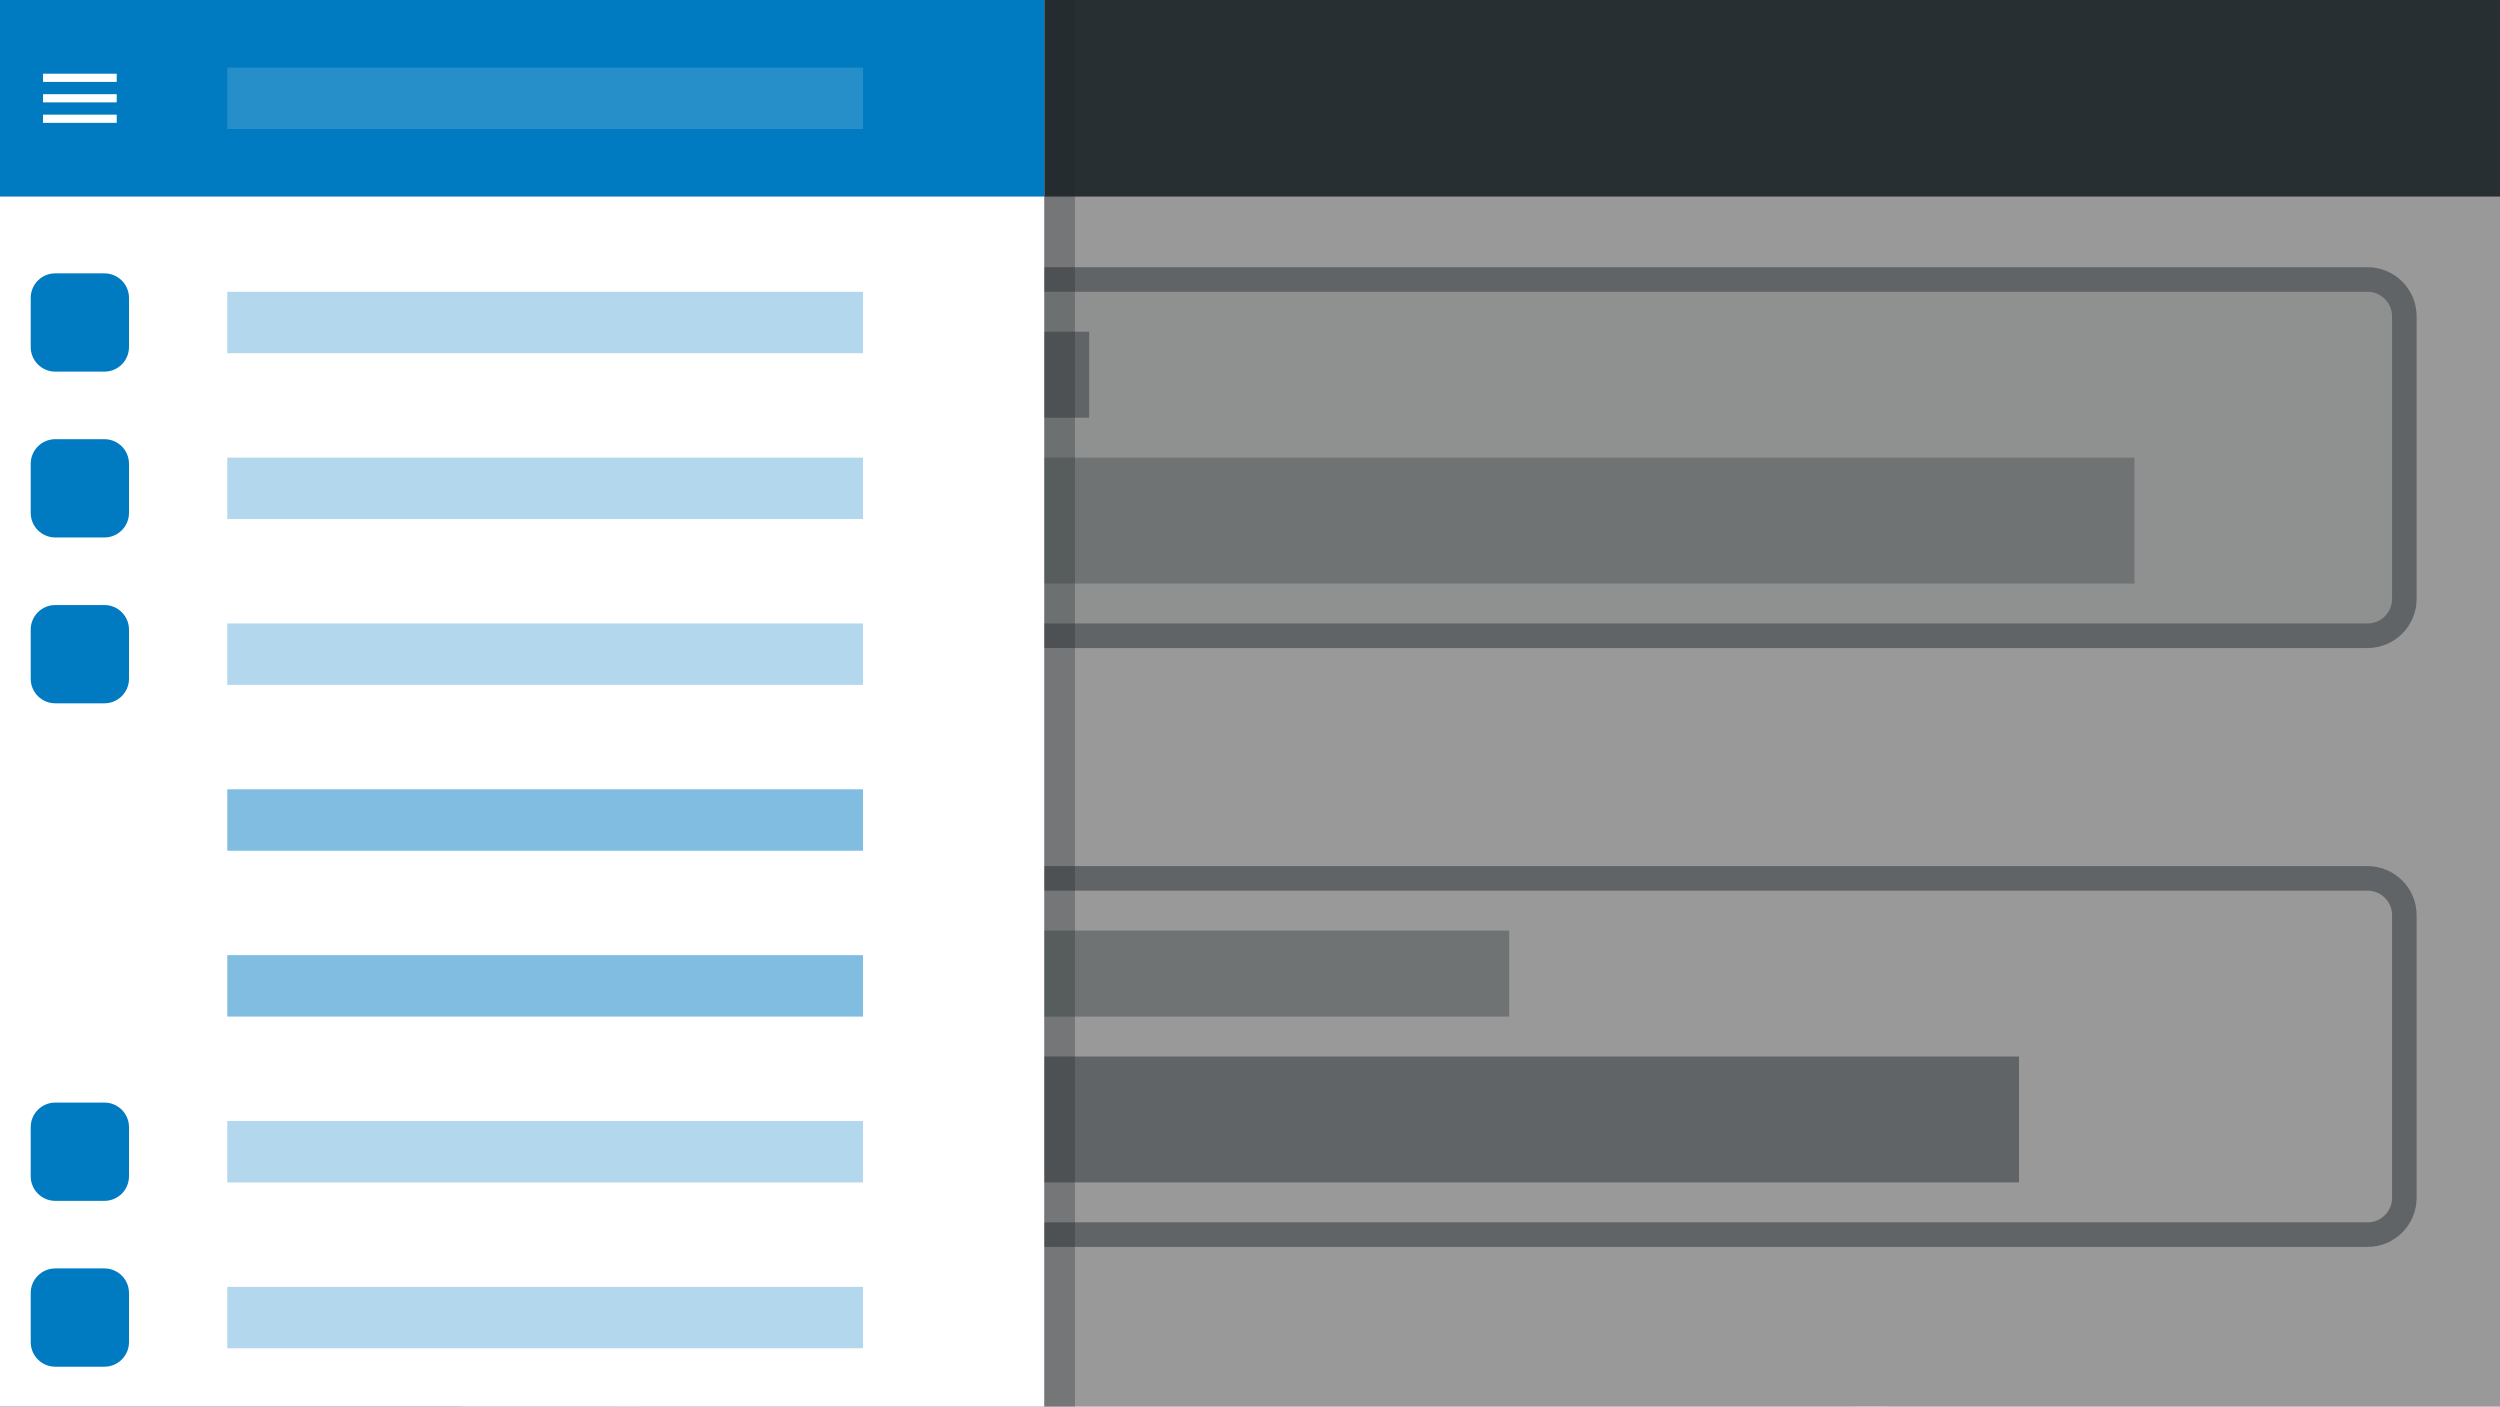
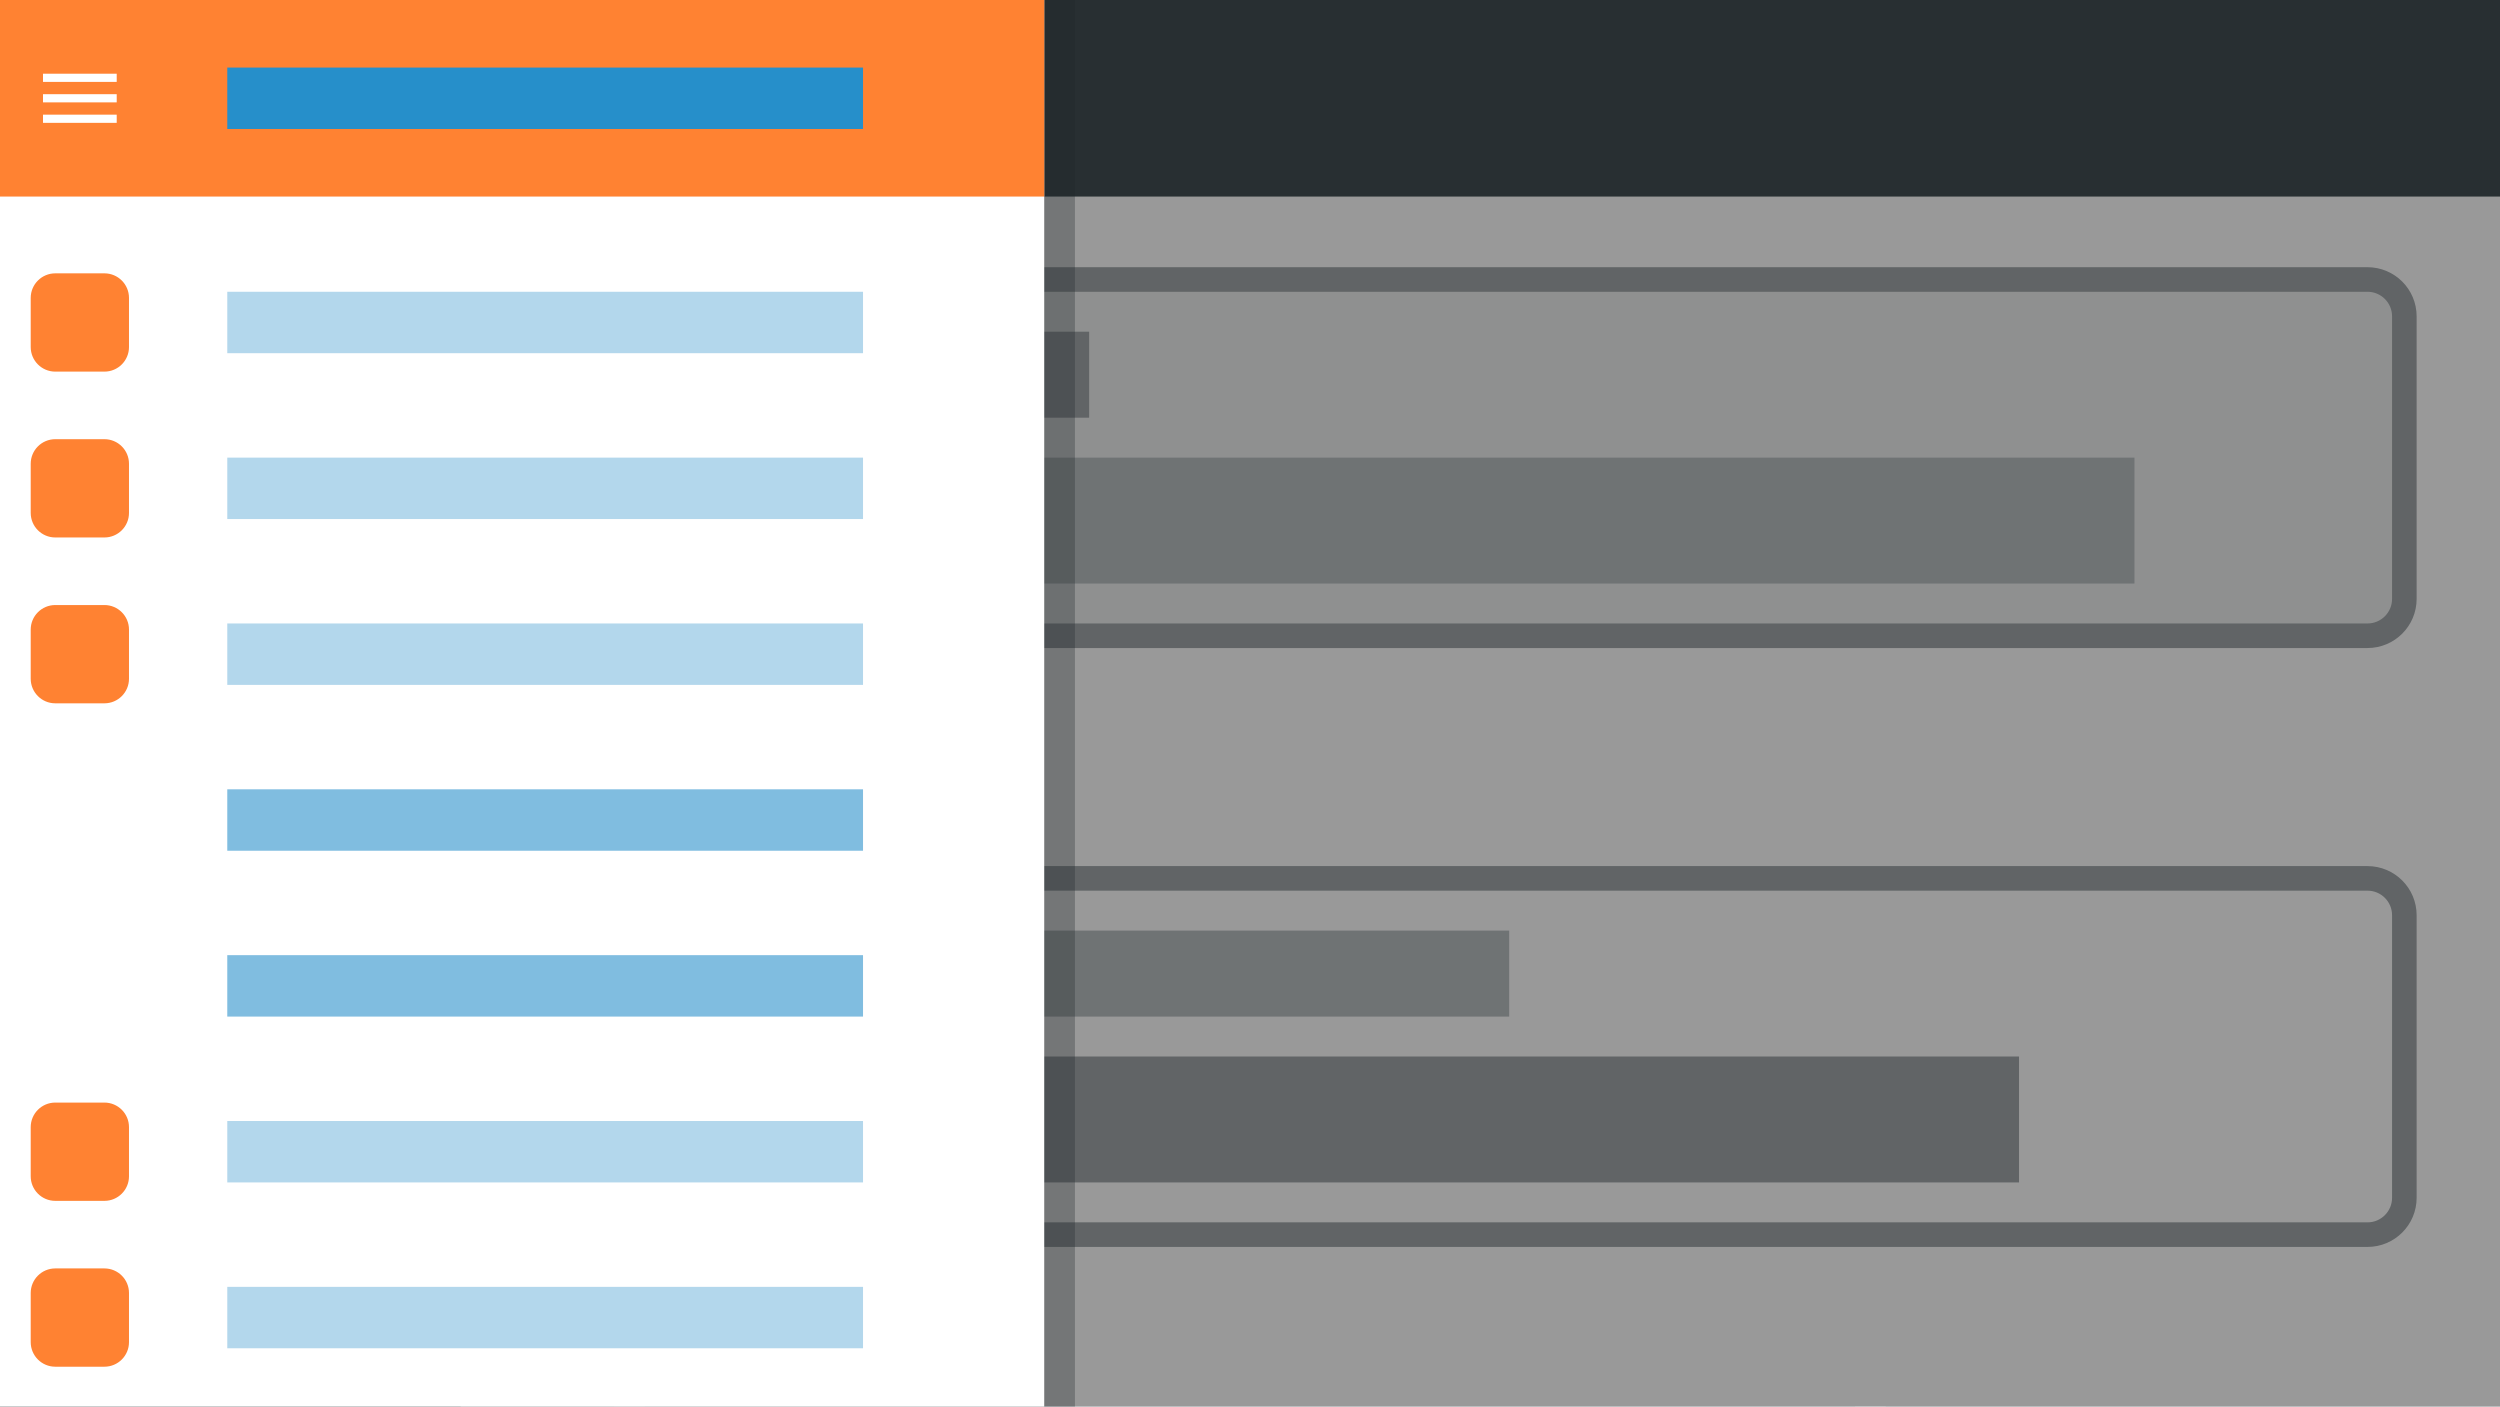
<svg xmlns="http://www.w3.org/2000/svg" width="814" height="458" viewBox="0 0 814 458" fill="none">
  <g clip-path="url(#clip0)">
    <rect width="814" height="458" fill="#879196" />
    <rect width="210" height="458" fill="#D5D8DA" />
    <rect width="200" height="458" fill="#9CA5A9" />
    <rect x="814" y="458" width="210" height="458" transform="rotate(-180 814 458)" fill="#D5D8DA" />
    <rect x="814" y="458" width="200" height="458" transform="rotate(-180 814 458)" fill="#9CA5A9" />
    <rect x="150" y="498" width="444" height="664" rx="4" transform="rotate(-90 150 498)" fill="white" />
    <rect x="228.126" y="286" width="554.73" height="116" rx="12" fill="white" stroke="#A1A7AA" stroke-width="8" />
    <rect x="228.126" y="91" width="554.73" height="116" rx="12" fill="#EEF0F0" stroke="#A1A7AA" stroke-width="8" />
    <rect x="330.616" y="303" width="160.78" height="28" fill="#B9BFC2" />
    <rect x="250.226" y="108" width="104.403" height="28" fill="#A1A7AA" />
    <rect x="330.616" y="344" width="326.78" height="41" fill="#A1A7AA" />
    <rect x="250.226" y="149" width="444.755" height="41" fill="#B9BFC2" />
    <rect x="250.226" y="315" width="59.509" height="57" rx="28.5" fill="#B9BFC2" />
    <rect x="329.572" width="484.428" height="64" fill="#424E54" />
    <rect opacity="0.4" width="814" height="458" fill="black" />
    <rect opacity="0.3" x="-10" y="-24" width="360" height="501" rx="4" fill="#1D2529" />
    <rect y="-7.3" width="340" height="467.6" fill="white" />
-     <rect width="340" height="64" fill="#007BC1" />
+     <rect width="340" height="64" fill="#FF8232" />
    <path fill-rule="evenodd" clip-rule="evenodd" d="M14 26.667V24H38V26.667H14ZM14 33.333H38V30.667H14V33.333ZM14 40H38V37.333H14V40Z" fill="white" />
-     <rect x="10" y="89" width="32" height="32" rx="8" fill="#007BC1" />
+     <rect x="10" y="89" width="32" height="32" rx="8" fill="#FF8232" />
    <rect x="74" y="95" width="207" height="20" fill="#B3D7EC" />
    <rect x="74" y="22" width="207" height="20" fill="#268FCA" />
    <rect x="74" y="149" width="207" height="20" fill="#B3D7EC" />
    <rect x="74" y="203" width="207" height="20" fill="#B3D7EC" />
    <rect x="74" y="365" width="207" height="20" fill="#B3D7EC" />
    <rect x="74" y="419" width="207" height="20" fill="#B3D7EC" />
    <rect x="74" y="257" width="207" height="20" fill="#80BDE0" />
    <rect x="74" y="311" width="207" height="20" fill="#80BDE0" />
-     <rect x="10" y="143" width="32" height="32" rx="8" fill="#007BC1" />
-     <rect x="10" y="197" width="32" height="32" rx="8" fill="#007BC1" />
-     <rect x="10" y="359" width="32" height="32" rx="8" fill="#007BC1" />
-     <rect x="10" y="413" width="32" height="32" rx="8" fill="#007BC1" />
+     <rect x="10" y="143" width="32" height="32" rx="8" fill="#FF8232" />
+     <rect x="10" y="197" width="32" height="32" rx="8" fill="#FF8232" />
+     <rect x="10" y="359" width="32" height="32" rx="8" fill="#FF8232" />
+     <rect x="10" y="413" width="32" height="32" rx="8" fill="#FF8232" />
  </g>
  <defs>
    <clipPath id="clip0">
      <rect width="814" height="458" fill="white" />
    </clipPath>
  </defs>
</svg>
